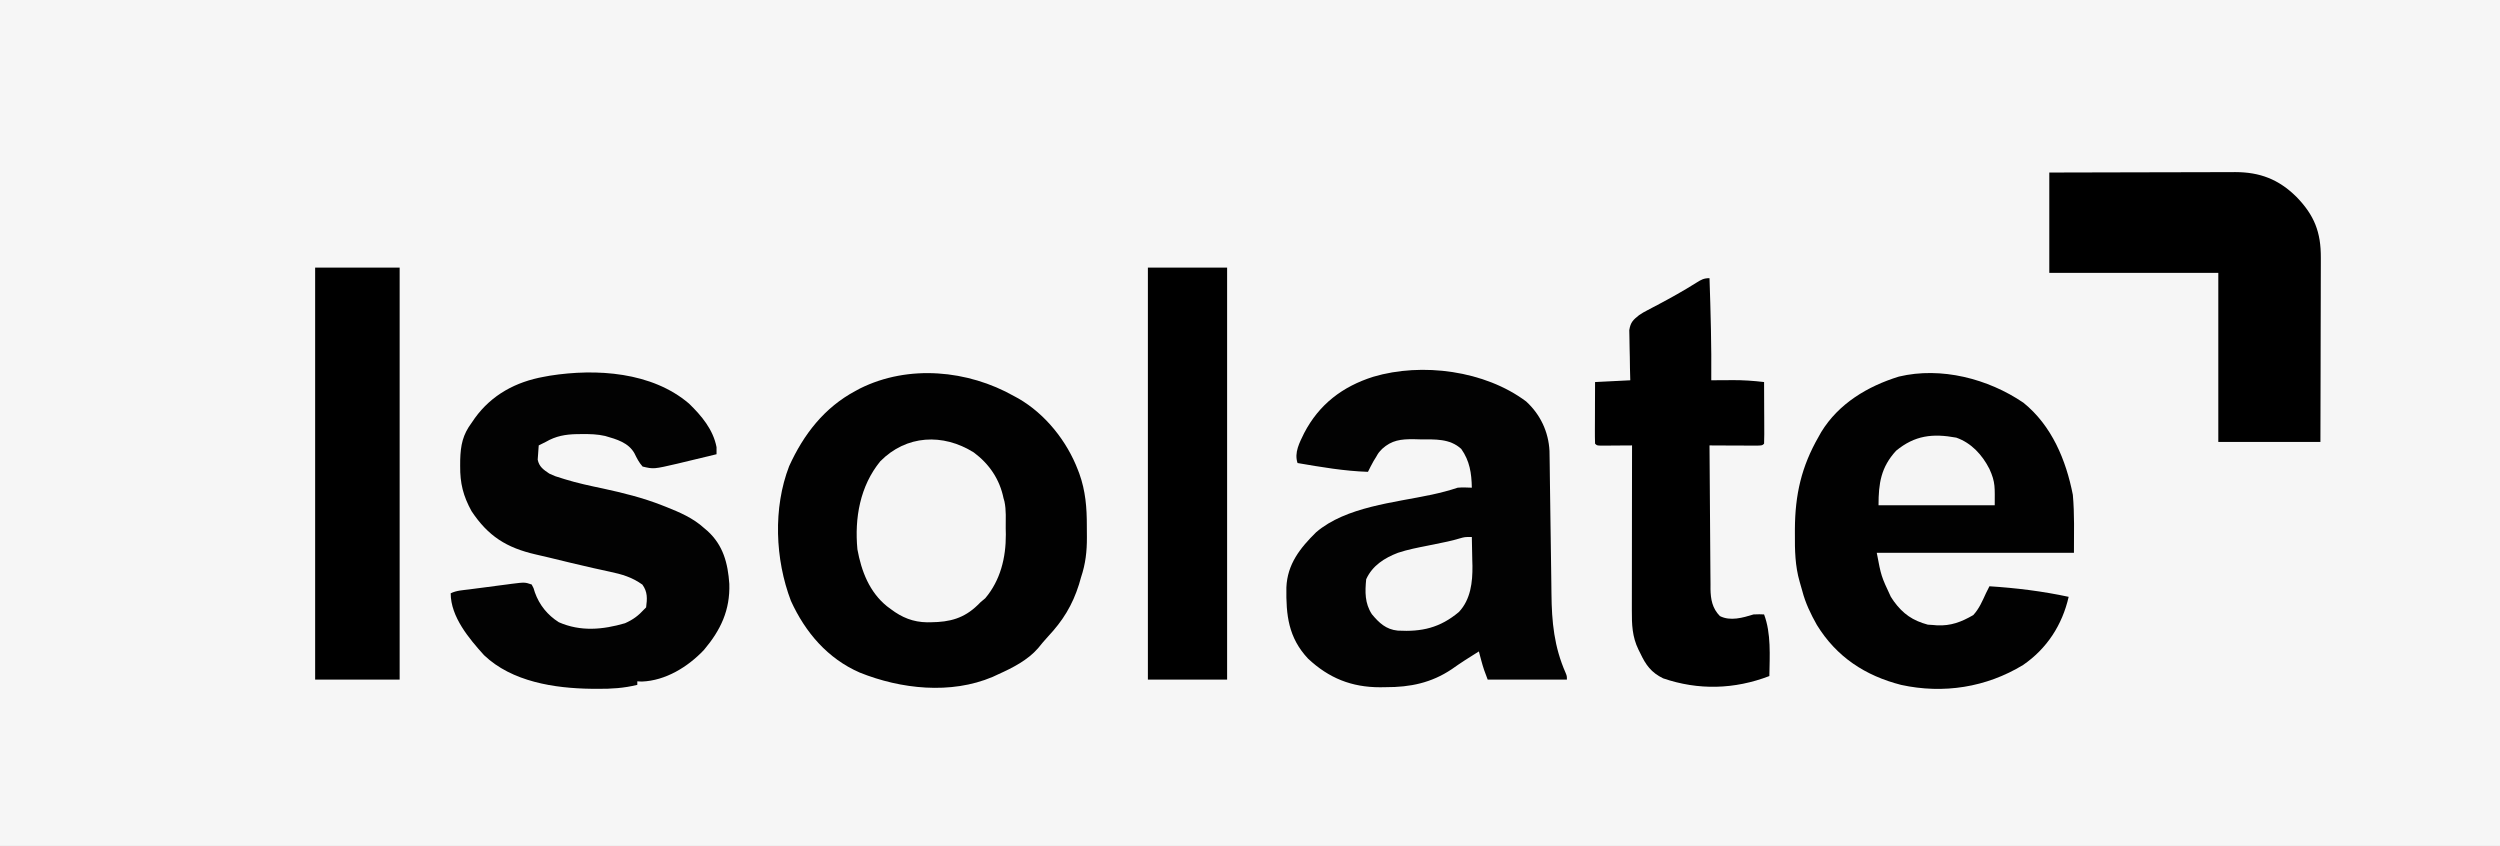
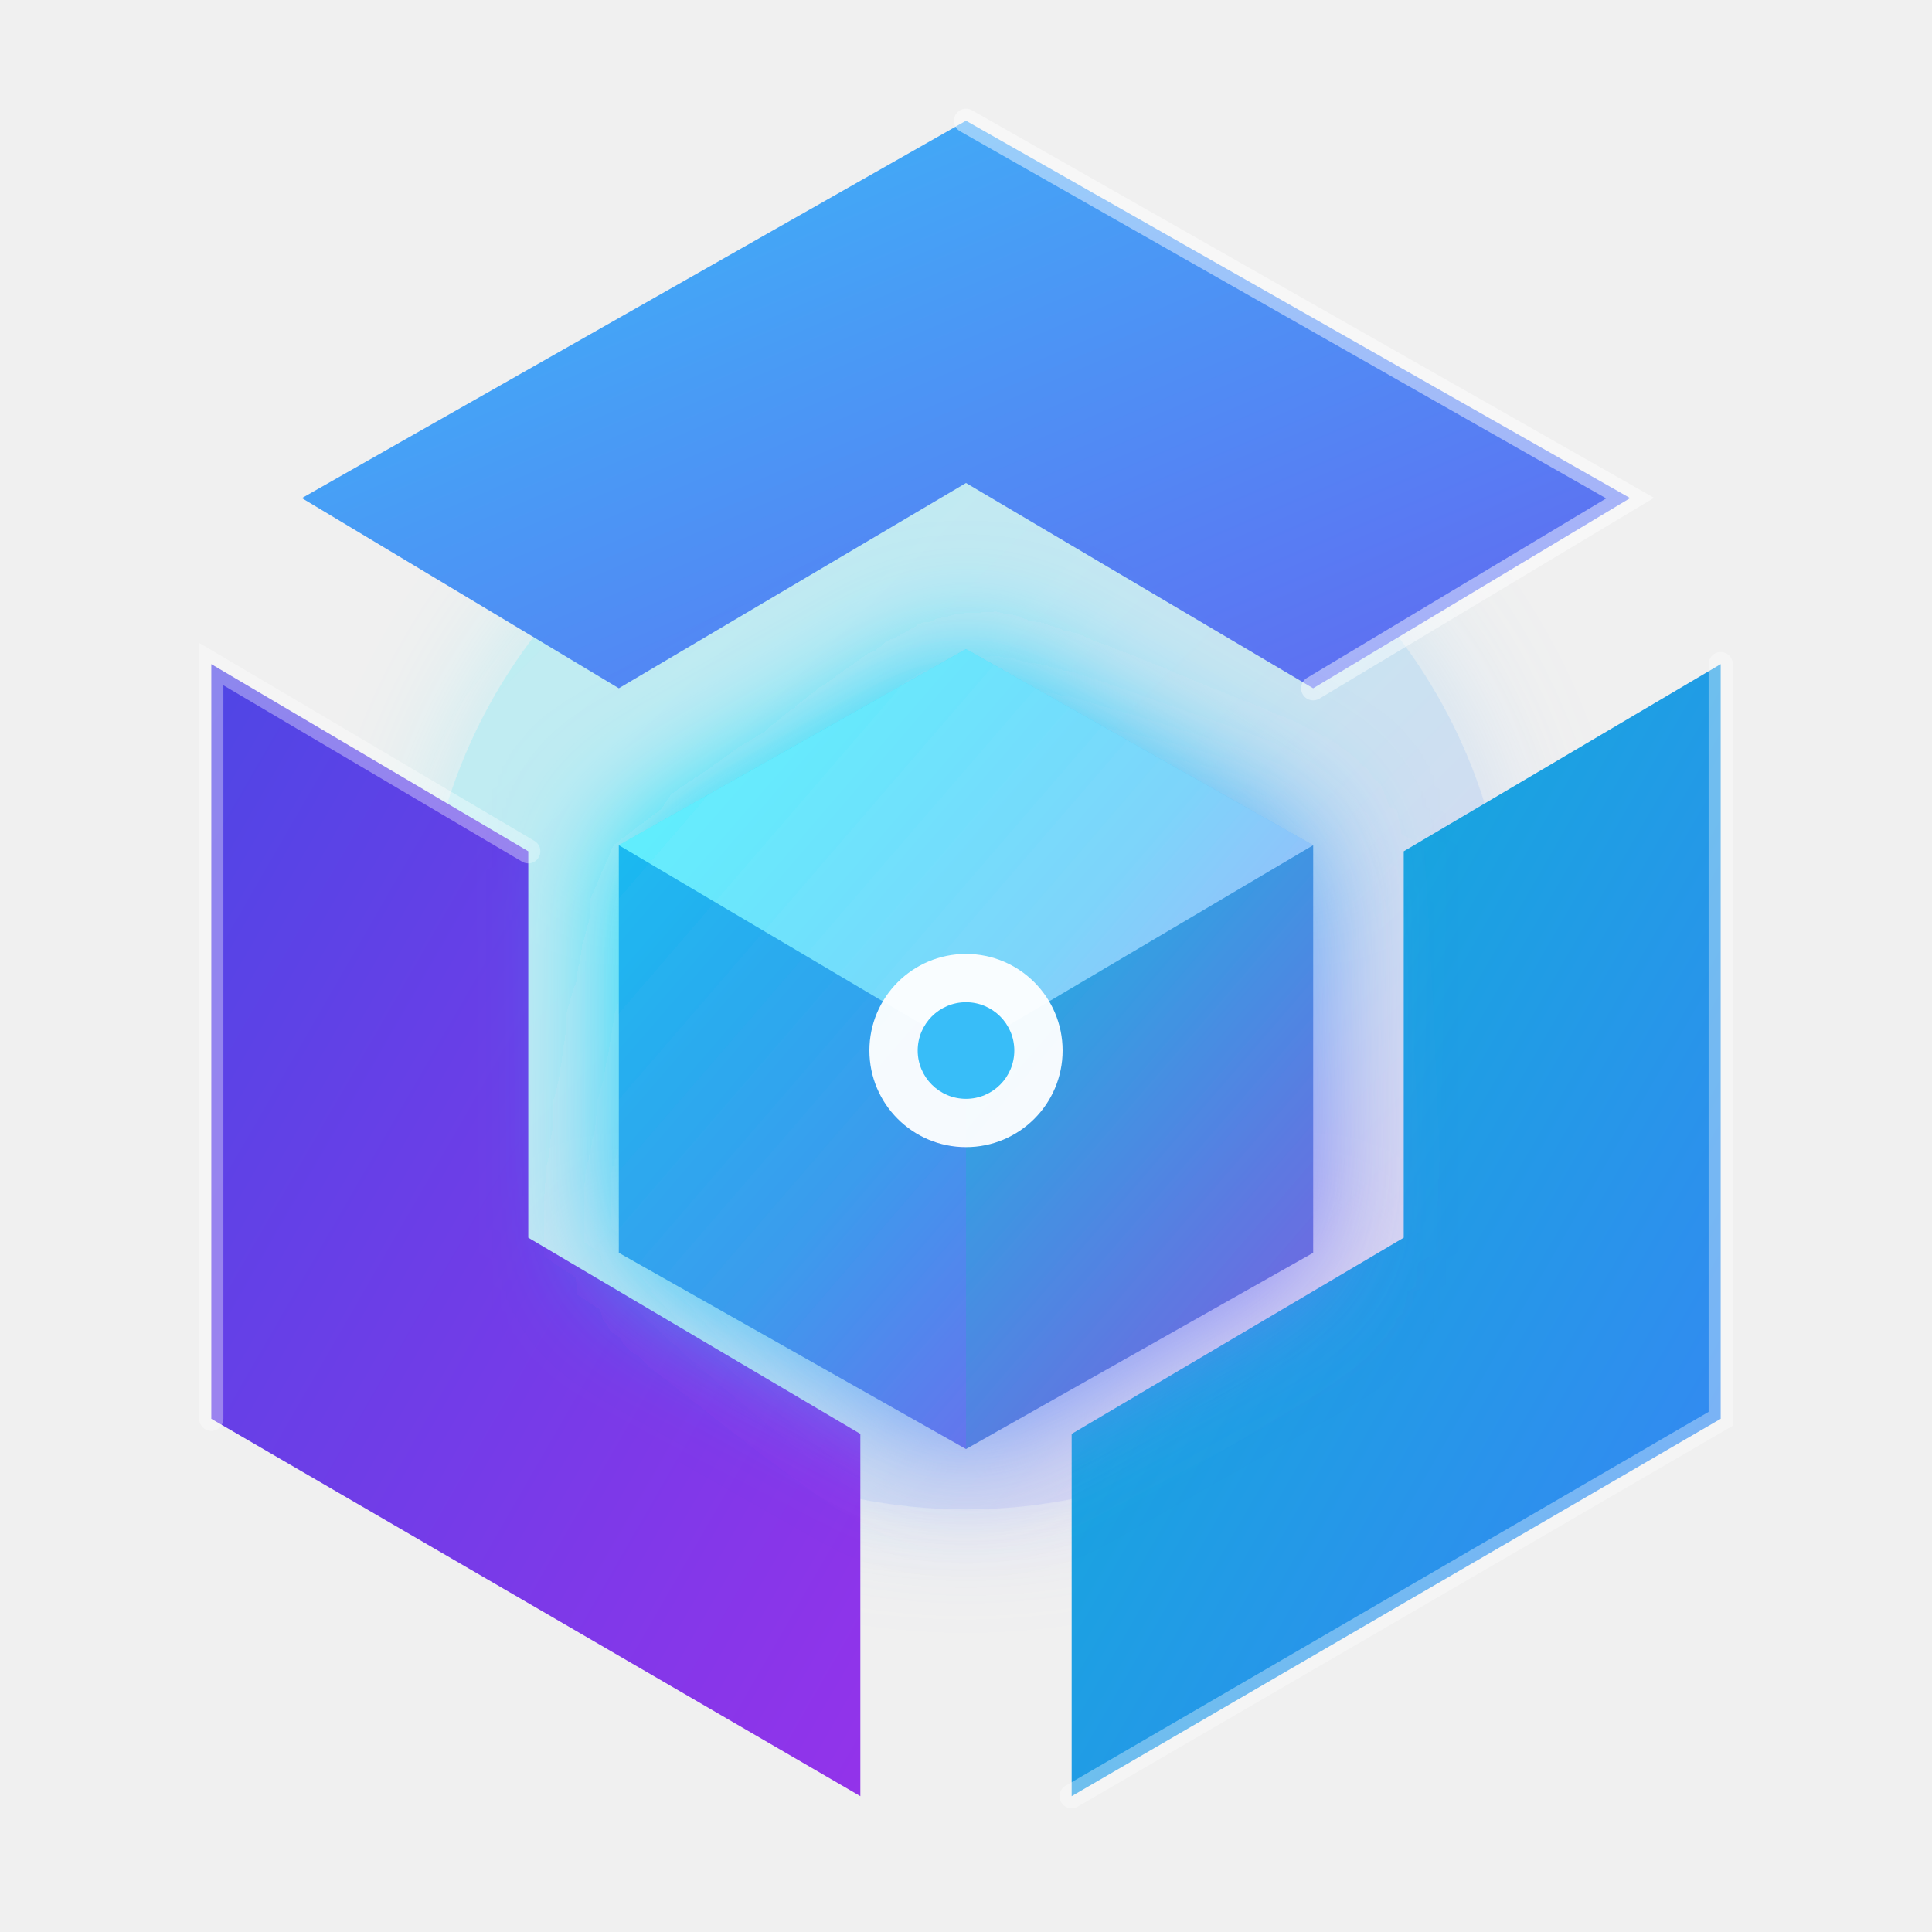
- <svg xmlns="http://www.w3.org/2000/svg" version="1.1" viewBox="0 0 1420 480" width="100%" height="100%">
-   <path d="M0 0 C468.6 0 937.2 0 1420 0 C1420 158.4 1420 316.8 1420 480 C951.4 480 482.8 480 0 480 C0 321.6 0 163.2 0 0 Z " fill="#F6F6F6" transform="translate(0,0)" />
-   <path d="M0 0 C1.2 0.65 1.2 0.65 2.42 1.31 C17.84 10.19 30.05 25.61 36.31 42.06 C36.56 42.7 36.8 43.33 37.05 43.99 C40.59 53.84 41.35 63.4 41.32 73.82 C41.31 75.93 41.34 78.04 41.36 80.15 C41.4 88.19 40.59 95.33 38 103 C37.62 104.32 37.24 105.64 36.86 106.97 C33.15 118.77 27.66 127.63 19.18 136.66 C17.22 138.77 15.43 140.94 13.62 143.19 C7.69 150 -0.85 154.33 -9 158 C-10.04 158.49 -11.09 158.97 -12.16 159.47 C-35.95 169.56 -64.33 166.4 -87.64 157.03 C-105.9 149.08 -118.59 134.2 -126.75 116.31 C-135.76 92.69 -136.95 63.51 -127.75 39.75 C-119.51 21.63 -107.74 6.45 -90 -3 C-89.18 -3.44 -88.36 -3.88 -87.52 -4.34 C-59.94 -18.07 -26.22 -14.84 0 0 Z " fill="#010101" transform="translate(576,225)" />
-   <path d="M0 0 C8.04 7.38 12.68 17.21 13.23 28.1 C13.29 30.71 13.33 33.31 13.35 35.92 C13.36 36.91 13.38 37.9 13.39 38.92 C13.42 41.06 13.45 43.21 13.47 45.35 C13.51 48.76 13.56 52.17 13.61 55.57 C13.76 65.26 13.9 74.95 14.02 84.63 C14.09 90.57 14.17 96.5 14.27 102.43 C14.31 104.68 14.33 106.93 14.35 109.18 C14.5 125.21 15.84 139.27 22.38 154.12 C23.12 155.95 23.12 155.95 23.12 157.95 C8.27 157.95 -6.58 157.95 -21.88 157.95 C-23.35 154.28 -24.51 150.92 -25.51 147.13 C-25.77 146.16 -26.03 145.18 -26.3 144.18 C-26.49 143.44 -26.68 142.7 -26.88 141.95 C-28.53 142.99 -30.18 144.03 -31.82 145.07 C-32.83 145.71 -33.84 146.35 -34.88 147.01 C-37.41 148.64 -39.86 150.34 -42.32 152.07 C-53.91 159.84 -65.94 162.3 -79.63 162.26 C-80.74 162.27 -81.84 162.29 -82.98 162.31 C-99.15 162.32 -112.08 157.14 -123.91 146.05 C-135.1 134.09 -136.45 121.38 -136.22 105.65 C-135.7 92.43 -128.44 83.23 -119.32 74.26 C-102.31 59.72 -74.75 57.44 -53.59 52.9 C-48.56 51.81 -43.76 50.57 -38.88 48.95 C-36.17 48.72 -33.61 48.85 -30.88 48.95 C-31.04 40.72 -32.06 33.8 -36.88 26.95 C-43.43 20.91 -51.92 21.55 -60.26 21.51 C-61.45 21.47 -62.65 21.44 -63.88 21.41 C-71.17 21.36 -76.37 21.92 -81.88 26.95 C-83.93 29.15 -83.93 29.15 -85.26 31.51 C-85.72 32.25 -86.18 33 -86.66 33.76 C-87.8 35.8 -88.86 37.85 -89.88 39.95 C-103.39 39.51 -116.58 37.22 -129.88 34.95 C-131.87 28.97 -128.73 23.34 -126.13 17.95 C-117.64 1.63 -104.35 -8.52 -86.88 -14.05 C-59.15 -22.29 -23.43 -17.59 0 0 Z " fill="#020202" transform="translate(866.8828,228.0547)" />
-   <path d="M0 0 C16.1 13.01 24.19 32.55 28.06 52.31 C29.05 63.25 28.69 74.27 28.69 85.25 C-8.27 85.25 -45.23 85.25 -83.31 85.25 C-80.81 98.5 -80.81 98.5 -75.31 110.25 C-74.48 111.5 -74.48 111.5 -73.63 112.77 C-68.39 119.96 -62.89 123.74 -54.31 126.06 C-53.32 126.12 -52.33 126.19 -51.31 126.25 C-50.58 126.31 -49.84 126.37 -49.08 126.44 C-41.21 126.83 -35.24 124.52 -28.5 120.62 C-25.15 116.99 -23.35 112.71 -21.31 108.25 C-20.65 106.92 -19.98 105.58 -19.31 104.25 C-4.04 105.23 10.73 107.04 25.69 110.25 C22.05 126.17 13.39 139.62 -0.19 148.96 C-21.17 161.72 -45.47 165.5 -69.44 160.28 C-89.83 155.06 -106.11 144.45 -117.31 126.25 C-120.81 120.05 -123.81 113.83 -125.61 106.92 C-126.06 105.19 -126.55 103.48 -127.08 101.77 C-129.74 92.6 -129.87 83.72 -129.81 74.25 C-129.81 73.43 -129.81 72.61 -129.81 71.77 C-129.7 52.18 -126.11 36.31 -116.31 19.25 C-115.83 18.39 -115.35 17.53 -114.85 16.65 C-104.96 0.47 -88.51 -9.36 -70.75 -14.85 C-46.75 -20.57 -20.08 -13.65 0 0 Z " fill="#010101" transform="translate(1149.312,228.75)" />
-   <path d="M0 0 C7.11 6.89 13.73 14.78 15.62 24.75 C15.62 26.07 15.62 27.39 15.62 28.75 C11.56 29.73 7.5 30.71 3.44 31.69 C1.71 32.1 1.71 32.1 -0.05 32.53 C-1.16 32.8 -2.27 33.06 -3.42 33.34 C-4.95 33.71 -4.95 33.71 -6.51 34.09 C-20.1 37.24 -20.1 37.24 -26.38 35.75 C-28.45 33.42 -29.61 31.1 -30.97 28.3 C-34.38 22.12 -41.21 20.24 -47.64 18.38 C-52.06 17.36 -56.36 17.26 -60.88 17.31 C-61.79 17.32 -62.71 17.32 -63.66 17.33 C-70.24 17.47 -75.62 18.4 -81.38 21.75 C-82.71 22.42 -84.04 23.09 -85.38 23.75 C-85.54 25.48 -85.65 27.21 -85.75 28.94 C-85.82 29.9 -85.89 30.86 -85.96 31.86 C-85.14 35.9 -82.65 37.54 -79.38 39.75 C-76.05 41.28 -76.05 41.28 -72.46 42.35 C-71.48 42.66 -71.48 42.66 -70.49 42.97 C-63.45 45.14 -56.27 46.68 -49.06 48.19 C-37.57 50.68 -26.34 53.44 -15.38 57.75 C-14.66 58.03 -13.95 58.31 -13.22 58.59 C-5.31 61.74 2.26 64.95 8.62 70.75 C9.54 71.53 9.54 71.53 10.48 72.33 C19.43 80.48 22.06 90.67 22.88 102.39 C23.35 117.29 18.01 128.61 8.5 139.88 C-0.53 149.46 -13.3 157.38 -26.82 157.88 C-27.66 157.83 -28.51 157.79 -29.38 157.75 C-29.38 158.41 -29.38 159.07 -29.38 159.75 C-36.97 161.62 -44.19 162.07 -52 162 C-53.15 161.99 -54.29 161.99 -55.47 161.98 C-76.38 161.71 -100.59 158.02 -116.44 142.89 C-124.89 133.54 -135.38 121.14 -135.38 107.75 C-132.1 106.11 -128.43 105.99 -124.82 105.52 C-123.97 105.41 -123.12 105.3 -122.25 105.18 C-120.44 104.95 -118.64 104.72 -116.84 104.48 C-114.08 104.13 -111.33 103.76 -108.58 103.39 C-106.83 103.16 -105.08 102.94 -103.32 102.71 C-102.09 102.54 -102.09 102.54 -100.84 102.37 C-93.27 101.43 -93.27 101.43 -89.38 102.75 C-88.29 104.72 -88.29 104.72 -87.56 107.25 C-85.03 114.38 -80.38 120.13 -73.94 124.19 C-61.64 129.58 -49.07 128.45 -36.38 124.75 C-31.76 122.7 -28.8 120.47 -25.38 116.75 C-25.05 116.42 -24.72 116.09 -24.38 115.75 C-23.73 110.76 -23.49 106.97 -26.5 102.81 C-32.43 98.56 -38.17 96.92 -45.19 95.44 C-47.16 95.01 -49.12 94.57 -51.09 94.14 C-52.63 93.8 -52.63 93.8 -54.2 93.46 C-62.68 91.57 -71.12 89.48 -79.56 87.43 C-82.09 86.82 -84.62 86.23 -87.16 85.66 C-103.68 81.85 -114.09 75.32 -123.55 61.07 C-128.29 52.44 -130.1 45.25 -130 35.38 C-129.99 34.27 -129.98 33.17 -129.98 32.03 C-129.74 23.52 -128.56 17.68 -123.38 10.75 C-122.82 9.94 -122.27 9.13 -121.7 8.29 C-112.1 -5.01 -98.37 -12.39 -82.38 -15.25 C-81.26 -15.45 -80.14 -15.66 -79 -15.87 C-52.65 -20.02 -21.08 -18.02 0 0 Z " fill="#020202" transform="translate(391.375,229.25)" />
-   <path d="M0 0 C28.13 -0.08 28.13 -0.08 42.05 -0.1 C49.57 -0.11 57.09 -0.13 64.61 -0.15 C71.21 -0.17 77.8 -0.18 84.4 -0.19 C86.91 -0.19 89.42 -0.2 91.94 -0.21 C95.46 -0.23 98.99 -0.23 102.51 -0.23 C103.55 -0.23 104.58 -0.24 105.65 -0.25 C119.66 -0.21 130.26 3.84 140.31 13.75 C150.56 24.25 154.33 33.92 154.23 48.44 C154.23 49.58 154.23 50.71 154.23 51.87 C154.23 55.6 154.21 59.33 154.2 63.06 C154.19 65.65 154.19 68.24 154.19 70.83 C154.18 76.94 154.16 83.06 154.14 89.17 C154.12 96.81 154.11 104.46 154.1 112.11 C154.08 125.74 154.04 139.37 154 153 C134.86 153 115.72 153 96 153 C96 121.32 96 89.64 96 57 C64.32 57 32.64 57 0 57 C0 38.19 0 19.38 0 0 Z " fill="#000000" transform="translate(1164,98)" />
-   <path d="M0 0 C0.65 19.34 1.18 38.65 1 58 C1.55 57.99 2.11 57.99 2.68 57.98 C5.24 57.96 7.81 57.95 10.38 57.94 C11.25 57.93 12.12 57.92 13.01 57.91 C19.07 57.89 24.99 58.28 31 59 C31.02 63.97 31.04 68.93 31.05 73.9 C31.06 75.59 31.07 77.28 31.08 78.97 C31.09 81.4 31.09 83.82 31.1 86.25 C31.1 87.01 31.11 87.77 31.11 88.55 C31.11 90.37 31.06 92.18 31 94 C30 95 30 95 27.13 95.11 C25.88 95.11 24.63 95.1 23.34 95.1 C22.34 95.1 22.34 95.1 21.33 95.09 C19.2 95.09 17.07 95.08 14.94 95.06 C13.5 95.06 12.06 95.05 10.62 95.05 C7.08 95.04 3.54 95.02 0 95 C0.06 106.35 0.14 117.71 0.24 129.06 C0.28 134.33 0.32 139.6 0.35 144.87 C0.37 149.96 0.41 155.05 0.46 160.14 C0.48 162.08 0.49 164.02 0.5 165.96 C0.51 168.68 0.54 171.41 0.57 174.13 C0.57 174.92 0.56 175.72 0.56 176.54 C0.66 182.43 1.59 187.55 5.89 191.92 C11.85 194.97 18.96 192.86 25 191 C28.44 190.88 28.44 190.88 31 191 C35.08 201.87 34.16 214.52 34 226 C14.15 233.61 -6.34 234.16 -26.36 227.29 C-33.14 223.97 -36.19 219.69 -39.31 213.06 C-39.66 212.37 -40 211.68 -40.36 210.97 C-43.92 203.65 -44.14 196.81 -44.11 188.77 C-44.11 187.76 -44.11 186.74 -44.11 185.7 C-44.11 182.35 -44.11 179.01 -44.1 175.66 C-44.1 173.34 -44.09 171.02 -44.09 168.69 C-44.09 162.59 -44.08 156.48 -44.07 150.38 C-44.06 144.14 -44.05 137.91 -44.05 131.68 C-44.04 119.45 -44.02 107.23 -44 95 C-44.6 95.01 -45.2 95.01 -45.82 95.02 C-48.53 95.04 -51.23 95.05 -53.94 95.06 C-54.88 95.07 -55.83 95.08 -56.8 95.09 C-58.15 95.09 -58.15 95.09 -59.53 95.1 C-60.36 95.1 -61.19 95.11 -62.05 95.11 C-64 95 -64 95 -65 94 C-65.09 91.41 -65.12 88.84 -65.1 86.25 C-65.1 85.08 -65.1 85.08 -65.09 83.9 C-65.09 81.41 -65.08 78.92 -65.06 76.44 C-65.06 74.76 -65.05 73.07 -65.05 71.39 C-65.04 67.26 -65.02 63.13 -65 59 C-55.1 58.5 -55.1 58.5 -45 58 C-45.06 55.75 -45.12 53.5 -45.18 51.18 C-45.21 48.98 -45.25 46.79 -45.27 44.6 C-45.3 43.08 -45.33 41.57 -45.38 40.05 C-45.44 37.86 -45.47 35.68 -45.49 33.49 C-45.51 32.17 -45.54 30.86 -45.57 29.51 C-44.85 25.08 -43.46 23.76 -40 21 C-37.65 19.47 -37.65 19.47 -35.23 18.2 C-34.33 17.72 -33.43 17.24 -32.5 16.75 C-31.55 16.25 -30.6 15.76 -29.62 15.25 C-22.1 11.25 -14.69 7.15 -7.48 2.59 C-4.73 0.88 -3.31 0 0 0 Z " fill="#000000" transform="translate(971,158)" />
-   <path d="M0 0 C15.84 0 31.68 0 48 0 C48 77.22 48 154.44 48 234 C32.16 234 16.32 234 0 234 C0 156.78 0 79.56 0 0 Z " fill="#000000" transform="translate(179,152)" />
-   <path d="M0 0 C14.85 0 29.7 0 45 0 C45 77.22 45 154.44 45 234 C30.15 234 15.3 234 0 234 C0 156.78 0 79.56 0 0 Z " fill="#000000" transform="translate(652,152)" />
-   <path d="M0 0 C8.81 6.56 14.7 15.26 16.88 26 C17.13 26.87 17.13 26.87 17.39 27.77 C18.47 32.75 18.1 37.99 18.12 43.06 C18.15 44.24 18.17 45.42 18.19 46.63 C18.25 59.72 15.13 72.59 6.5 82.81 C5.63 83.53 4.77 84.26 3.88 85 C3.31 85.56 2.75 86.12 2.17 86.7 C-5.63 94.26 -13.69 96.33 -24.31 96.44 C-25.06 96.45 -25.81 96.46 -26.58 96.47 C-34.46 96.34 -40.81 93.77 -47.12 89 C-48.19 88.2 -48.19 88.2 -49.29 87.39 C-59.3 79.31 -63.86 67.45 -66.12 55 C-67.79 37.24 -64.64 19.12 -53.12 5 C-38.32 -9.97 -17.53 -11 0 0 Z " fill="#F5F5F5" transform="translate(553.125,257)" />
-   <path d="M0 0 C0.12 4.27 0.19 8.54 0.25 12.81 C0.28 14.01 0.32 15.2 0.35 16.44 C0.45 25.7 -0.66 35.49 -7.32 42.59 C-18.1 51.63 -28.43 53.94 -42.09 53.19 C-48.73 52.53 -52.66 48.83 -56.77 43.88 C-60.82 37.67 -60.72 31.19 -60 24 C-56.48 16.26 -49.66 11.95 -41.98 8.99 C-36.37 7.13 -30.6 6.03 -24.81 4.88 C-22.36 4.37 -19.91 3.87 -17.46 3.37 C-16.32 3.13 -15.19 2.9 -14.03 2.66 C-11.6 2.13 -9.26 1.54 -6.89 0.82 C-4 0 -4 0 0 0 Z " fill="#F5F5F5" transform="translate(836,305)" />
-   <path d="M0 0 C8.61 3.01 14.77 9.82 18.84 17.8 C22.36 25.51 21.84 28.41 21.84 38.42 C0.06 38.42 -21.72 38.42 -44.16 38.42 C-44.16 25.91 -42.8 16.84 -34.16 7.42 C-23.55 -1.3 -13.45 -2.46 0 0 Z " fill="#F5F5F5" transform="translate(1111.164,248.5781)" />
+ <svg xmlns="http://www.w3.org/2000/svg" viewBox="0 0 64 64" width="100%" height="100%" fill="none">
+   <defs>
+     <linearGradient id="fav-grad-top" x1="0%" y1="0%" x2="100%" y2="100%">
+       <stop offset="0%" stop-color="#38BDF8" />
+       <stop offset="100%" stop-color="#6366F1" />
+     </linearGradient>
+     <linearGradient id="fav-grad-right" x1="0%" y1="0%" x2="100%" y2="100%">
+       <stop offset="0%" stop-color="#06B6D4" />
+       <stop offset="100%" stop-color="#3B82F6" />
+     </linearGradient>
+     <linearGradient id="fav-grad-left" x1="0%" y1="0%" x2="100%" y2="100%">
+       <stop offset="0%" stop-color="#4F46E5" />
+       <stop offset="100%" stop-color="#9333EA" />
+     </linearGradient>
+     <linearGradient id="fav-grad-core" x1="0%" y1="0%" x2="100%" y2="100%">
+       <stop offset="0%" stop-color="#00F2FE" />
+       <stop offset="50%" stop-color="#38BDF8" />
+       <stop offset="100%" stop-color="#A855F7" />
+     </linearGradient>
+     <filter id="fav-core-glow" x="-30%" y="-30%" width="160%" height="160%">
+       <feGaussianBlur stdDeviation="2" result="blur" />
+       <feComposite in="SourceGraphic" in2="blur" operator="over" />
+     </filter>
+   </defs>
+   <circle cx="32" cy="32" r="18" fill="url(#fav-grad-core)" opacity="0.22" filter="url(#fav-core-glow)" />
+   <path d="M 32 4 L 54 16.5 L 43.5 22.8 L 32 16 L 20.5 22.8 L 10 16.5 Z" fill="url(#fav-grad-top)" />
+   <path d="M 57 22 L 57 47 L 35.5 59.5 L 35.5 47.5 L 46.5 41 L 46.5 28.2 Z" fill="url(#fav-grad-right)" />
+   <path d="M 7 22 L 17.5 28.2 L 17.5 41 L 28.5 47.5 L 28.5 59.5 L 7 47 Z" fill="url(#fav-grad-left)" />
+   <path d="M 32 4 L 54 16.5 L 43.5 22.8" stroke="#FFFFFF" stroke-width="0.8" stroke-linecap="round" opacity="0.45" />
+   <path d="M 57 22 L 57 47 L 35.5 59.5" stroke="#FFFFFF" stroke-width="0.8" stroke-linecap="round" opacity="0.35" />
+   <path d="M 7 47 L 7 22 L 17.5 28.2" stroke="#FFFFFF" stroke-width="0.8" stroke-linecap="round" opacity="0.35" />
+   <polygon points="32,21.5 43.5,28 43.5,41.5 32,48 20.5,41.5 20.5,28" fill="url(#fav-grad-core)" filter="url(#fav-core-glow)" />
+   <polygon points="32,21.5 43.5,28 32,34.8 20.5,28" fill="#FFFFFF" opacity="0.35" />
+   <polygon points="20.5,28 32,34.8 32,48 20.5,41.5" fill="#4338CA" opacity="0.25" />
+   <polygon points="43.5,28 43.5,41.5 32,48 32,34.8" fill="#0369A1" opacity="0.25" />
+   <circle cx="32" cy="34.8" r="3.2" fill="#FFFFFF" opacity="0.95" />
+   <circle cx="32" cy="34.8" r="1.6" fill="#38BDF8" />
</svg>
